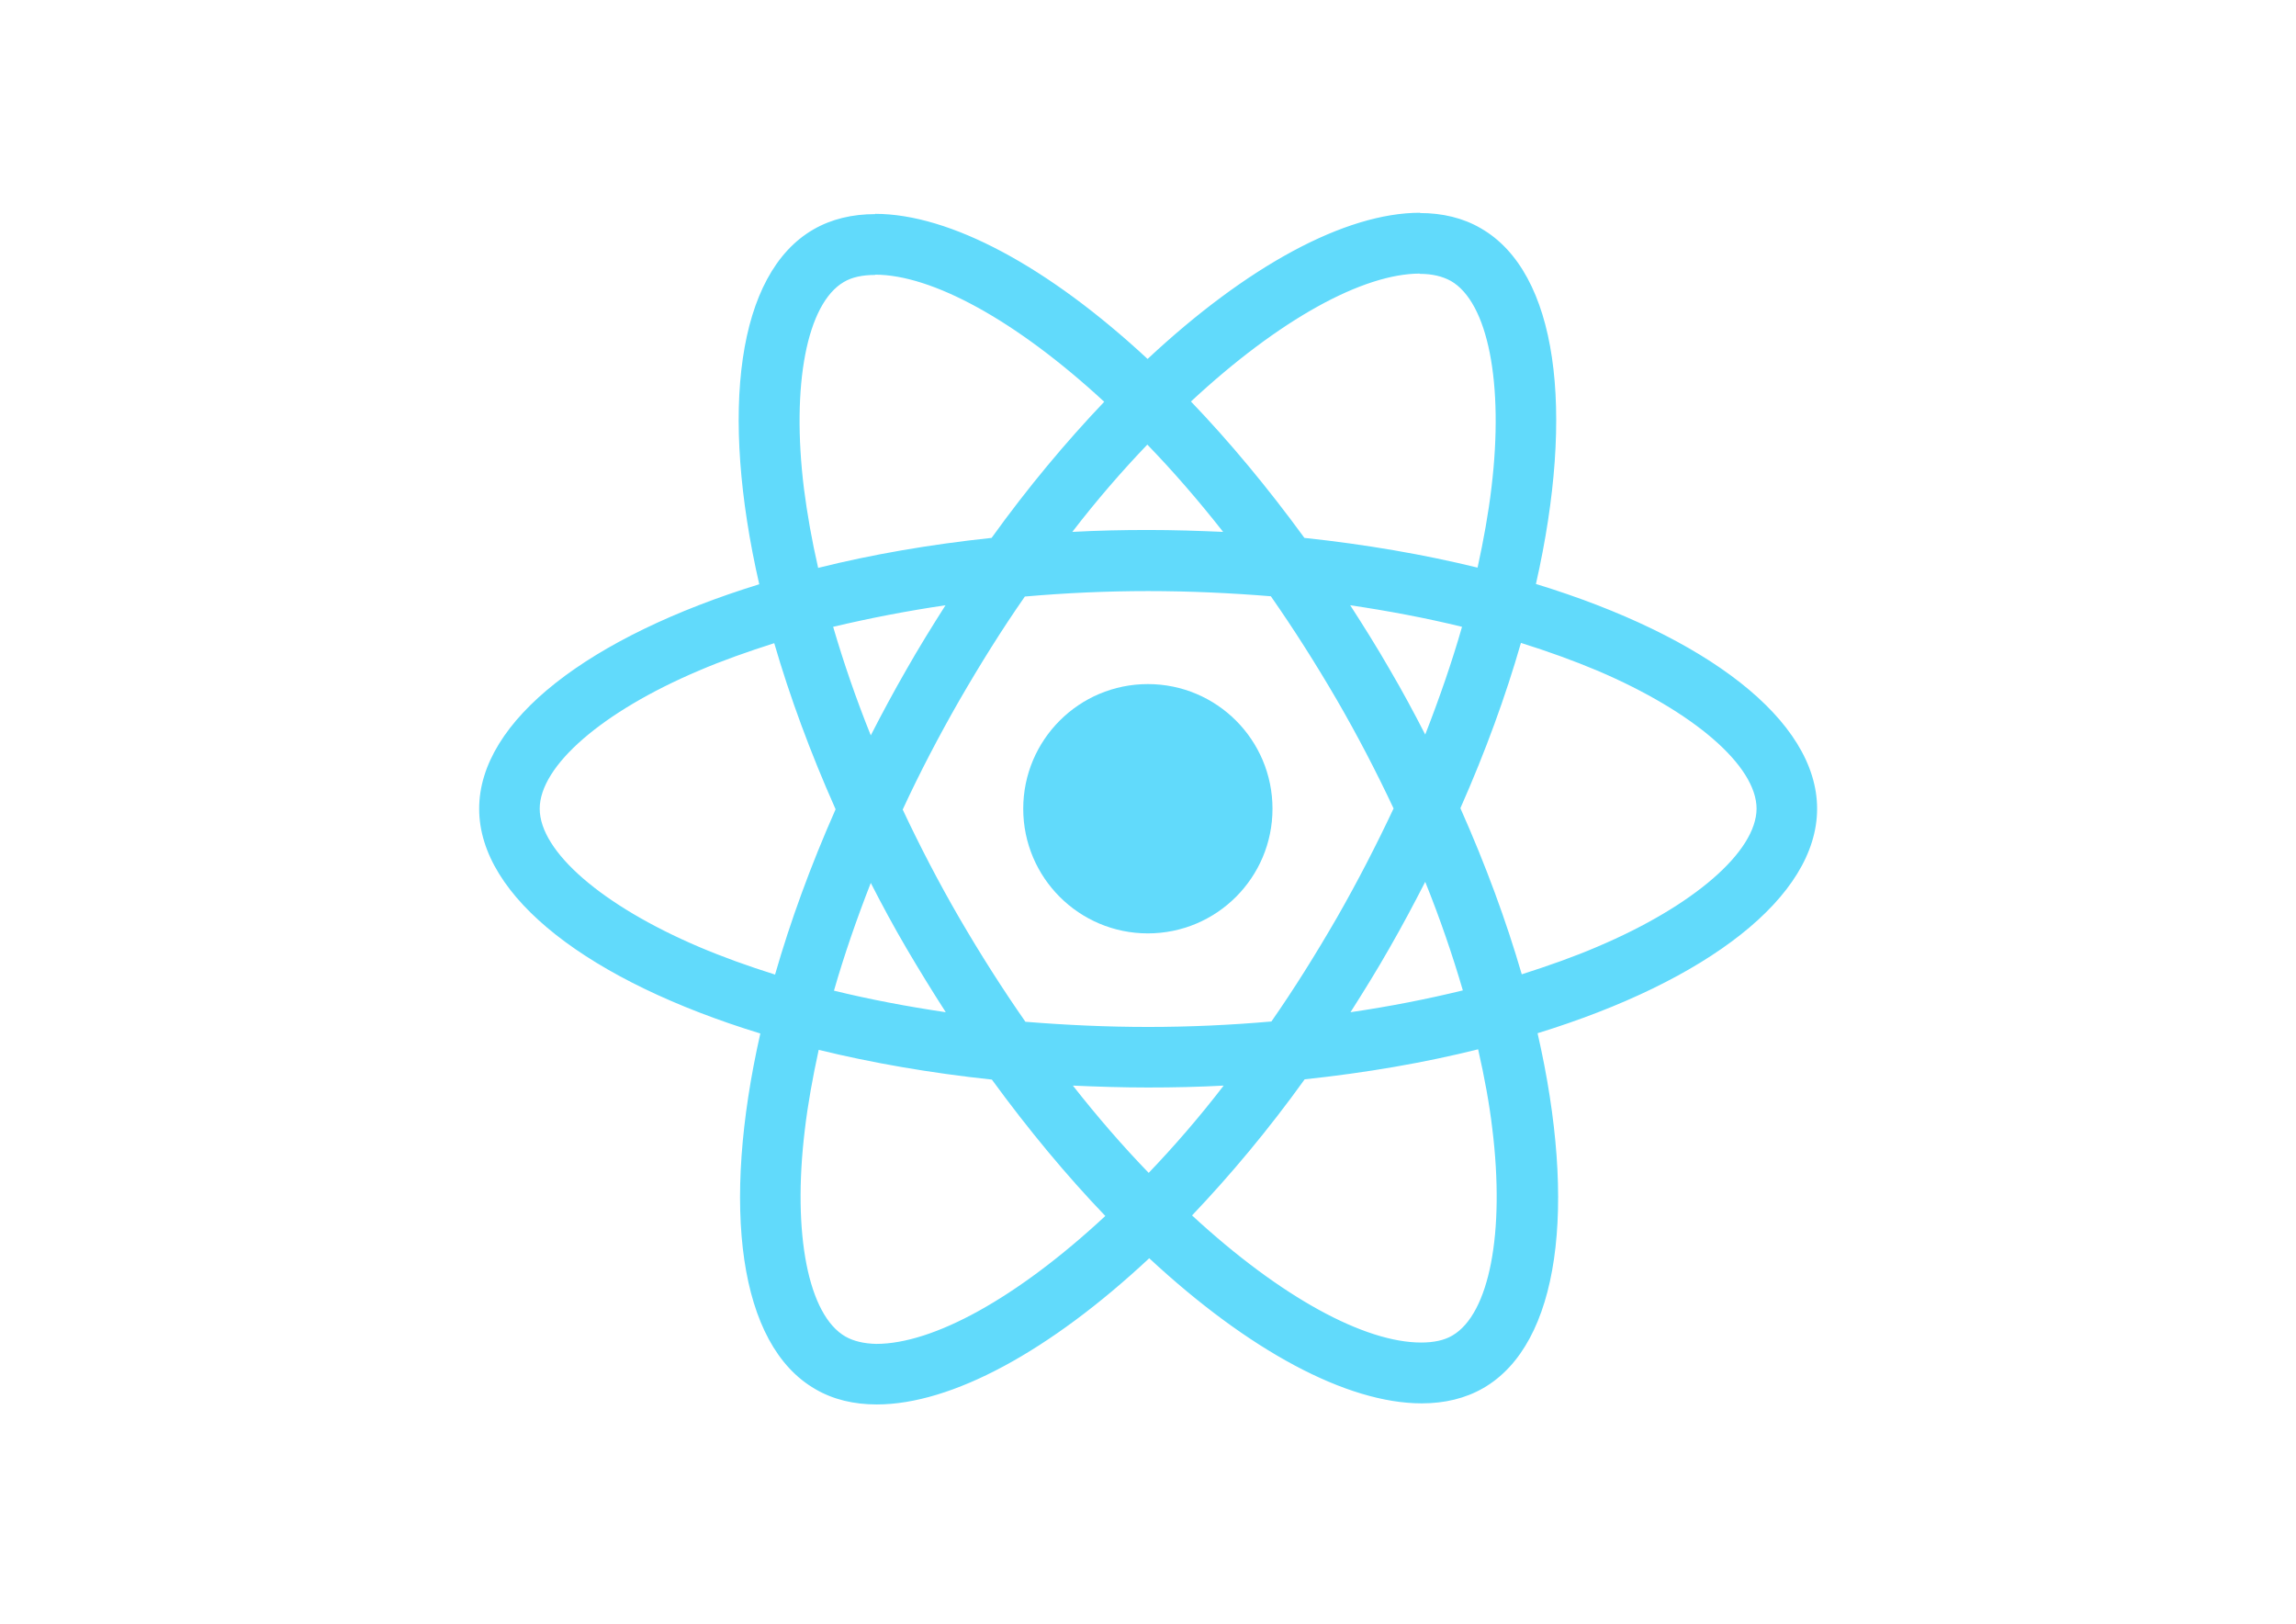
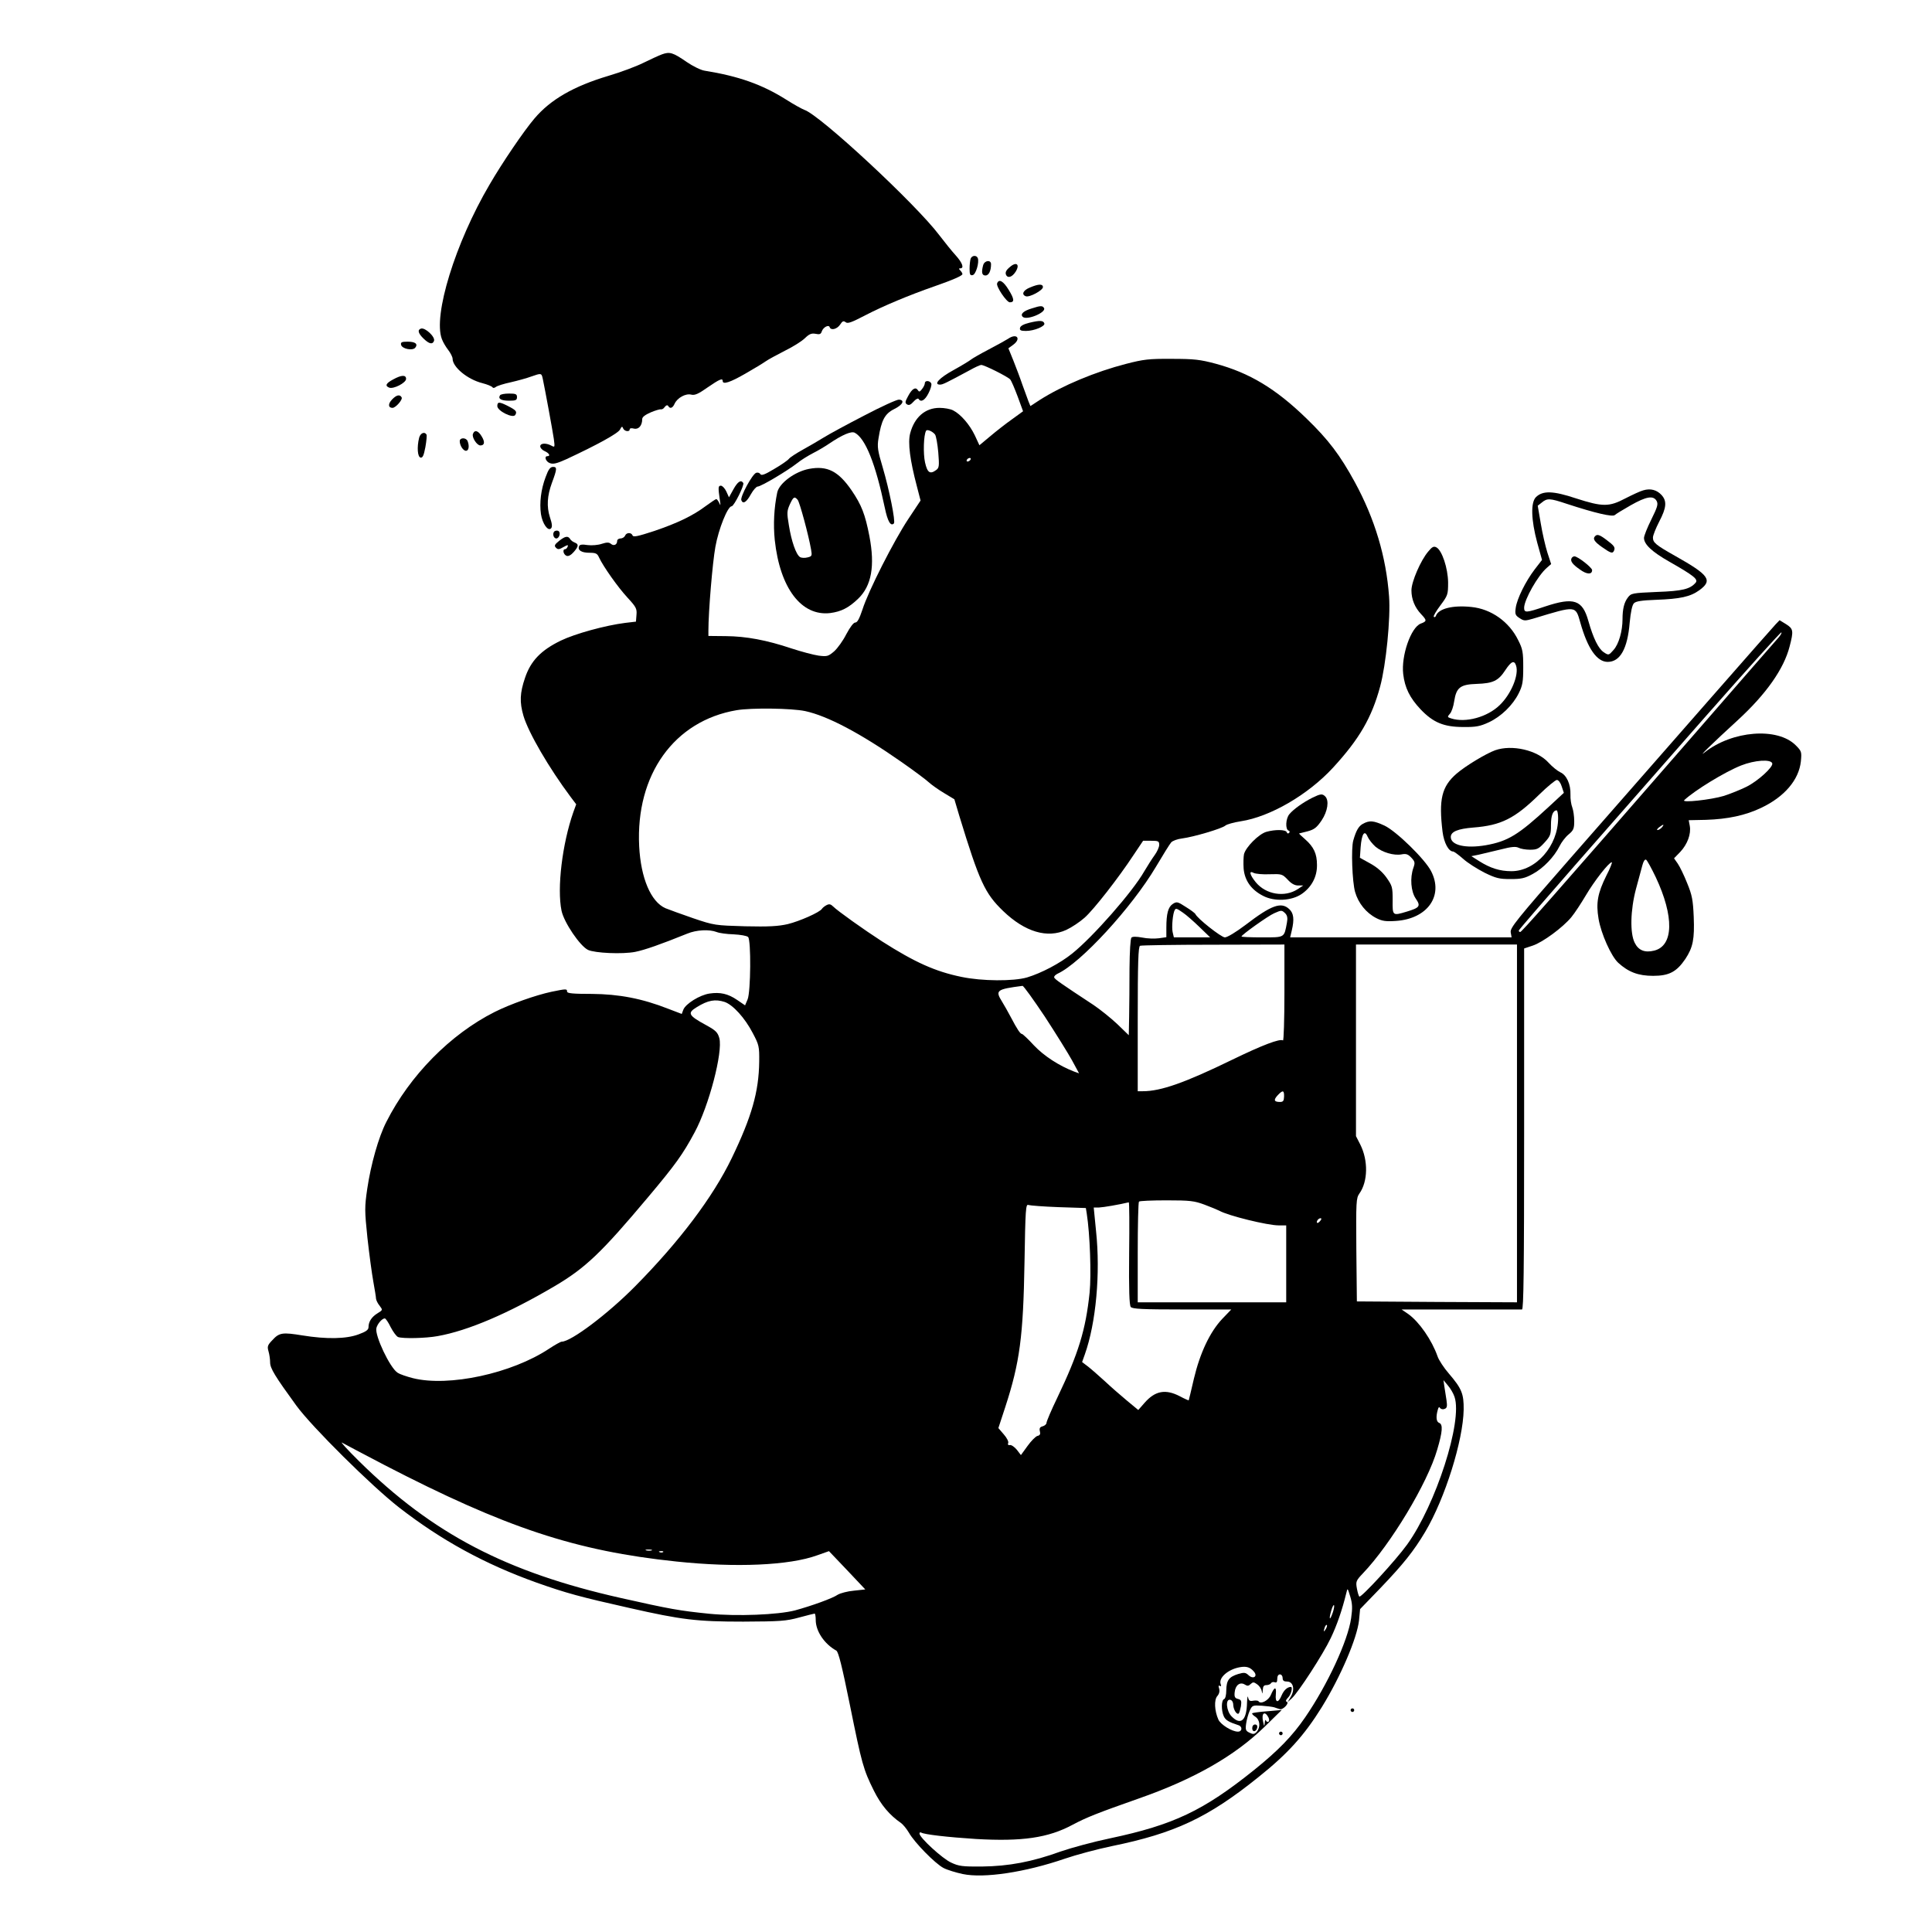
- <svg xmlns="http://www.w3.org/2000/svg" viewBox="0 0 841.9 595.3">
-   <g fill="#61DAFB">
-     <path d="M666.3 296.5c0-32.5-40.7-63.3-103.1-82.4 14.4-63.6 8-114.2-20.2-130.4-6.5-3.8-14.1-5.6-22.4-5.6v22.3c4.6 0 8.3.9 11.4 2.6 13.6 7.8 19.5 37.5 14.9 75.7-1.1 9.4-2.9 19.3-5.1 29.4-19.6-4.8-41-8.5-63.5-10.9-13.5-18.5-27.5-35.3-41.6-50 32.6-30.3 63.2-46.9 84-46.9V78c-27.5 0-63.5 19.6-99.9 53.6-36.4-33.8-72.4-53.2-99.9-53.2v22.3c20.7 0 51.4 16.5 84 46.6-14 14.7-28 31.4-41.3 49.9-22.6 2.4-44 6.1-63.6 11-2.3-10-4-19.7-5.2-29-4.7-38.2 1.1-67.9 14.6-75.8 3-1.8 6.9-2.6 11.5-2.6V78.5c-8.4 0-16 1.8-22.6 5.6-28.1 16.2-34.4 66.7-19.9 130.1-62.2 19.2-102.7 49.9-102.7 82.3 0 32.5 40.7 63.3 103.1 82.4-14.4 63.6-8 114.2 20.2 130.4 6.5 3.8 14.1 5.6 22.5 5.6 27.5 0 63.5-19.6 99.9-53.6 36.4 33.8 72.4 53.2 99.9 53.2 8.4 0 16-1.8 22.6-5.6 28.1-16.2 34.4-66.7 19.9-130.1 62-19.1 102.5-49.9 102.5-82.3zm-130.2-66.7c-3.7 12.9-8.3 26.2-13.5 39.5-4.1-8-8.4-16-13.1-24-4.6-8-9.5-15.8-14.4-23.4 14.2 2.1 27.9 4.7 41 7.9zm-45.8 106.5c-7.8 13.5-15.8 26.3-24.1 38.2-14.9 1.3-30 2-45.2 2-15.1 0-30.2-.7-45-1.9-8.3-11.9-16.4-24.6-24.2-38-7.6-13.1-14.5-26.4-20.8-39.8 6.2-13.4 13.2-26.8 20.7-39.9 7.8-13.5 15.8-26.3 24.1-38.2 14.9-1.3 30-2 45.2-2 15.1 0 30.2.7 45 1.9 8.3 11.9 16.4 24.6 24.2 38 7.6 13.1 14.5 26.4 20.8 39.8-6.3 13.4-13.2 26.8-20.7 39.9zm32.3-13c5.4 13.4 10 26.8 13.8 39.8-13.1 3.2-26.9 5.9-41.2 8 4.9-7.7 9.8-15.6 14.4-23.7 4.6-8 8.9-16.1 13-24.1zM421.2 430c-9.3-9.6-18.6-20.3-27.8-32 9 .4 18.2.7 27.5.7 9.4 0 18.7-.2 27.8-.7-9 11.7-18.3 22.4-27.5 32zm-74.4-58.9c-14.2-2.1-27.9-4.7-41-7.9 3.7-12.9 8.3-26.2 13.5-39.5 4.1 8 8.4 16 13.1 24 4.7 8 9.5 15.8 14.4 23.4zM420.7 163c9.3 9.6 18.6 20.3 27.8 32-9-.4-18.2-.7-27.5-.7-9.4 0-18.7.2-27.8.7 9-11.7 18.3-22.4 27.5-32zm-74 58.9c-4.9 7.7-9.8 15.6-14.4 23.7-4.6 8-8.9 16-13 24-5.4-13.4-10-26.8-13.8-39.8 13.1-3.1 26.9-5.8 41.2-7.9zm-90.5 125.2c-35.4-15.1-58.3-34.9-58.3-50.6 0-15.7 22.9-35.6 58.3-50.6 8.6-3.7 18-7 27.7-10.1 5.7 19.6 13.2 40 22.5 60.9-9.2 20.8-16.6 41.1-22.2 60.6-9.9-3.1-19.3-6.5-28-10.2zM310 490c-13.6-7.8-19.5-37.5-14.9-75.7 1.1-9.4 2.9-19.3 5.1-29.4 19.6 4.8 41 8.5 63.5 10.9 13.5 18.5 27.5 35.3 41.6 50-32.6 30.3-63.2 46.9-84 46.9-4.5-.1-8.3-1-11.3-2.7zm237.2-76.2c4.7 38.2-1.1 67.9-14.6 75.8-3 1.8-6.9 2.6-11.5 2.6-20.7 0-51.4-16.5-84-46.6 14-14.7 28-31.4 41.3-49.9 22.6-2.4 44-6.1 63.6-11 2.3 10.1 4.1 19.8 5.2 29.1zm38.5-66.7c-8.6 3.7-18 7-27.7 10.1-5.7-19.6-13.2-40-22.5-60.9 9.2-20.8 16.6-41.1 22.2-60.6 9.9 3.1 19.3 6.5 28.1 10.2 35.4 15.1 58.3 34.9 58.3 50.6-.1 15.7-23 35.6-58.4 50.6zM320.8 78.4z" />
-     <circle cx="420.9" cy="296.5" r="45.7" />
-     <path d="M520.5 78.1z" />
+ <svg xmlns="http://www.w3.org/2000/svg" version="1.0" width="1080pt" height="1080pt" viewBox="0 0 1080 1080" preserveAspectRatio="xMidYMid meet">
+   <g transform="translate(0,1080) scale(0.1,-0.1)" fill="#000000" stroke="none">
+     <path d="M3700 10496 c-19 -7 -66 -29 -105 -48 -38 -19 -126 -52 -194 -72 -194 -58 -323 -132 -413 -238 -59 -69 -180 -247 -252 -371 -191 -325 -316 -731 -266 -862 6 -17 22 -44 36 -62 13 -17 24 -39 24 -48 0 -47 83 -116 167 -137 27 -7 51 -17 55 -22 4 -6 11 -6 20 1 7 6 45 18 83 26 39 9 90 23 114 32 57 20 58 20 65 -12 12 -56 55 -289 62 -337 6 -46 6 -48 -14 -37 -30 16 -62 14 -62 -4 0 -9 11 -21 25 -27 25 -11 34 -28 15 -28 -20 0 -9 -31 14 -39 18 -7 39 -2 92 22 174 81 290 145 300 166 9 18 13 19 17 7 7 -18 37 -22 37 -6 0 6 10 8 24 4 26 -6 46 17 46 53 0 12 16 24 48 38 26 11 51 18 57 17 5 -2 15 4 21 13 8 10 14 12 19 6 10 -18 25 -13 36 12 15 33 62 59 93 51 20 -5 40 4 91 40 67 46 85 54 85 36 0 -21 41 -8 126 41 49 28 100 59 114 69 14 10 62 36 107 59 45 22 96 54 113 71 24 23 36 28 59 24 23 -5 30 -2 35 14 8 23 39 39 44 23 7 -20 41 -11 58 14 13 20 19 23 31 14 11 -10 34 -1 111 39 100 52 246 113 387 162 106 37 155 59 155 68 0 4 -5 13 -12 20 -9 9 -9 12 0 12 23 0 12 31 -26 73 -21 23 -62 74 -91 112 -128 171 -669 674 -755 701 -11 4 -57 29 -101 57 -135 85 -265 131 -457 162 -20 3 -65 25 -100 49 -77 53 -94 58 -138 42z" />
+     <path d="M5426 9354 c-3 -9 -6 -34 -6 -56 0 -32 3 -39 17 -36 18 3 38 71 29 95 -7 18 -33 16 -40 -3z" />
+     <path d="M5496 9318 c-11 -41 -7 -58 13 -58 18 0 31 25 31 63 0 26 -36 22 -44 -5z" />
+     <path d="M5645 9307 c-20 -16 -26 -29 -22 -41 9 -24 35 -16 55 16 25 41 3 57 -33 25z" />
+     <path d="M5574 9216 c-7 -17 53 -106 71 -106 27 0 25 19 -6 69 -30 50 -55 64 -65 37z" />
+     <path d="M5758 9193 c-38 -15 -50 -39 -24 -49 20 -8 96 33 96 51 0 19 -25 18 -72 -2z" />
+     <path d="M5768 9076 c-47 -14 -66 -32 -51 -47 22 -22 134 25 119 49 -8 14 -19 14 -68 -2z" />
+     <path d="M5755 8996 c-33 -8 -51 -18 -53 -29 -3 -13 4 -17 33 -17 46 0 108 26 103 42 -6 17 -24 18 -83 4z" />
+     <path d="M2353 8963 c-21 -7 -15 -27 15 -56 31 -30 50 -34 58 -13 9 22 -50 77 -73 69z" />
+     <path d="M5635 8906 c-11 -7 -59 -34 -107 -59 -48 -25 -93 -51 -100 -57 -7 -6 -51 -33 -98 -59 -79 -43 -114 -81 -75 -81 15 0 33 9 165 80 30 17 59 30 65 30 18 0 149 -66 162 -81 7 -8 25 -51 42 -96 l30 -82 -62 -45 c-34 -24 -89 -67 -122 -95 l-60 -50 -26 56 c-29 60 -78 117 -121 139 -15 8 -49 14 -76 14 -80 0 -140 -52 -164 -142 -14 -53 -1 -151 37 -295 l21 -81 -69 -104 c-79 -119 -223 -401 -256 -506 -17 -50 -28 -72 -40 -72 -10 0 -29 -26 -50 -65 -18 -36 -49 -79 -68 -96 -33 -28 -39 -30 -87 -24 -28 4 -96 22 -151 40 -140 47 -254 68 -367 69 l-98 1 0 30 c0 105 23 380 39 468 18 101 69 227 91 227 13 0 72 118 65 130 -13 20 -31 8 -55 -35 l-25 -45 -15 33 c-8 17 -22 32 -30 32 -16 0 -16 -10 -6 -80 5 -31 4 -35 -3 -17 -6 12 -13 22 -17 22 -4 0 -30 -18 -59 -39 -72 -54 -157 -95 -290 -140 -89 -29 -115 -35 -119 -24 -7 18 -35 17 -42 -2 -4 -8 -15 -15 -25 -15 -10 0 -19 -6 -19 -14 0 -21 -19 -30 -35 -16 -11 9 -23 9 -51 0 -20 -7 -56 -10 -79 -7 -31 5 -45 3 -48 -7 -9 -22 14 -36 58 -36 36 0 44 -4 54 -27 23 -49 105 -166 159 -224 48 -52 53 -62 50 -96 l-3 -38 -60 -7 c-111 -14 -279 -60 -360 -99 -111 -54 -168 -113 -200 -208 -29 -85 -31 -136 -9 -212 28 -95 143 -292 264 -454 l31 -41 -16 -44 c-62 -177 -92 -425 -66 -551 14 -66 103 -197 148 -219 39 -18 192 -25 264 -11 54 11 140 41 291 102 51 21 122 25 164 9 14 -6 57 -12 95 -13 38 -2 74 -8 81 -15 17 -17 15 -307 -3 -349 l-14 -33 -44 30 c-51 35 -95 45 -155 36 -54 -8 -133 -57 -146 -90 l-9 -24 -76 29 c-145 57 -275 82 -427 83 -105 0 -138 3 -138 13 0 16 -4 16 -87 -1 -89 -19 -230 -69 -318 -113 -248 -125 -474 -355 -605 -614 -44 -85 -87 -239 -107 -374 -15 -103 -15 -121 1 -275 10 -91 25 -201 33 -245 8 -44 15 -87 15 -95 1 -8 9 -26 20 -39 18 -24 18 -24 -11 -42 -33 -20 -51 -47 -51 -78 0 -15 -14 -25 -55 -40 -69 -26 -179 -28 -315 -6 -111 18 -129 16 -168 -27 -26 -27 -29 -35 -21 -62 5 -17 9 -45 9 -62 0 -33 27 -77 147 -242 88 -120 420 -449 574 -569 237 -184 479 -316 766 -419 169 -60 247 -81 523 -143 291 -66 376 -76 635 -76 206 1 239 3 312 23 45 12 84 22 87 22 3 0 6 -16 6 -36 0 -62 48 -134 115 -171 12 -7 32 -87 76 -304 67 -331 75 -360 134 -479 40 -80 87 -136 152 -181 11 -8 31 -32 44 -54 31 -55 146 -172 193 -197 21 -11 70 -26 108 -34 119 -25 350 10 571 86 61 21 180 53 262 70 352 72 538 159 820 386 163 130 256 233 354 391 105 170 197 385 208 485 l6 63 113 117 c129 135 186 206 251 315 111 187 212 510 215 683 1 89 -11 118 -83 202 -27 31 -56 75 -63 96 -32 91 -102 192 -163 236 l-38 26 330 0 c182 0 336 0 343 0 9 0 12 209 12 1009 l0 1009 48 16 c57 19 169 102 216 159 19 23 55 78 81 122 47 80 129 185 145 185 4 0 -9 -34 -30 -74 -49 -99 -59 -153 -44 -242 14 -83 70 -209 110 -246 57 -52 112 -73 195 -73 89 0 131 22 180 94 43 65 52 111 47 236 -4 94 -9 121 -37 189 -17 43 -41 92 -52 108 l-21 30 35 36 c40 43 61 100 53 145 l-6 32 96 2 c123 4 221 25 309 67 131 62 211 157 222 260 5 53 4 57 -29 90 -102 102 -355 82 -509 -40 -43 -34 44 51 185 180 159 146 258 287 290 412 23 88 21 99 -20 125 l-36 22 -23 -24 c-23 -24 -532 -605 -1147 -1307 -303 -346 -337 -389 -333 -414 l5 -28 -619 0 -619 0 9 38 c15 63 11 97 -14 120 -45 42 -99 23 -244 -88 -53 -40 -102 -70 -116 -70 -20 0 -156 107 -165 131 -2 4 -25 22 -53 39 -46 30 -51 31 -73 17 -26 -17 -36 -54 -36 -133 l0 -53 -42 -6 c-24 -3 -65 -2 -93 4 -33 6 -53 6 -60 0 -6 -6 -10 -78 -11 -172 0 -89 -1 -210 -2 -268 l-2 -106 -64 62 c-36 34 -96 82 -133 107 -184 121 -217 144 -220 154 -2 6 7 15 19 21 129 59 415 370 550 598 39 66 77 127 85 136 8 9 35 19 61 22 63 8 223 55 242 72 8 7 47 18 86 24 164 25 376 148 516 300 147 160 216 279 263 453 33 121 59 384 50 503 -16 222 -80 435 -191 639 -83 152 -147 237 -271 357 -172 167 -319 255 -508 306 -86 23 -120 27 -245 27 -128 1 -158 -3 -255 -28 -171 -44 -356 -121 -483 -202 l-52 -34 -11 27 c-6 16 -21 57 -34 93 -12 36 -35 96 -50 134 l-28 69 26 19 c48 35 21 68 -28 34z m-408 -535 c6 -9 14 -54 18 -100 6 -75 5 -86 -11 -98 -35 -26 -50 -16 -63 42 -11 49 -8 154 6 177 5 10 36 -3 50 -21z m198 -141 c-3 -5 -11 -10 -16 -10 -6 0 -7 5 -4 10 3 6 11 10 16 10 6 0 7 -4 4 -10z m4518 -993 c-11 -12 -222 -254 -468 -537 -828 -951 -969 -1110 -977 -1110 -4 0 -8 3 -8 8 0 4 143 169 316 367 174 198 503 573 731 833 229 260 418 470 421 467 3 -3 -4 -15 -15 -28z m-5442 -412 c125 -27 309 -124 539 -285 69 -48 137 -99 152 -113 14 -13 53 -41 85 -60 l58 -35 28 -94 c112 -366 142 -432 245 -531 122 -117 247 -154 353 -105 30 14 75 44 102 68 51 45 190 223 274 351 l53 79 45 0 c40 0 45 -2 45 -23 0 -13 -12 -39 -26 -58 -14 -19 -39 -59 -57 -89 -65 -115 -288 -368 -403 -460 -68 -55 -173 -110 -253 -134 -76 -22 -251 -21 -366 3 -146 30 -260 81 -445 199 -99 64 -247 169 -273 195 -13 13 -22 15 -37 7 -10 -5 -22 -15 -25 -20 -12 -20 -126 -70 -192 -86 -53 -12 -106 -15 -238 -12 -167 5 -172 5 -290 45 -66 23 -136 48 -155 56 -82 36 -138 169 -147 347 -20 400 196 701 545 760 84 14 306 11 383 -5z m5406 -292 c7 -20 -81 -100 -144 -131 -32 -16 -89 -39 -126 -51 -73 -22 -239 -40 -222 -24 57 54 227 158 318 194 76 30 166 36 174 12z m-617 -358 c-7 -8 -18 -15 -24 -15 -6 0 -2 7 8 15 25 19 32 19 16 0z m-34 -279 c103 -219 100 -383 -9 -410 -52 -13 -88 1 -109 44 -27 54 -24 182 7 300 14 52 30 112 36 133 6 23 14 35 21 31 6 -4 30 -48 54 -98z m-2643 -198 c18 -12 59 -48 92 -80 l60 -58 -102 0 -101 0 -7 30 c-6 28 1 105 12 123 6 11 12 9 46 -15z m572 -4 c11 -12 14 -26 9 -52 -16 -85 -10 -82 -139 -82 -63 0 -115 2 -115 5 0 9 150 116 183 130 41 18 42 18 62 -1z m-5 -445 c0 -148 -4 -268 -8 -265 -18 11 -115 -26 -284 -108 -265 -129 -399 -176 -499 -176 l-29 0 0 404 c0 314 3 405 13 409 6 3 191 6 410 6 l397 1 0 -271z m1300 -729 l0 -1000 -447 2 -448 3 -3 288 c-2 272 -1 289 17 315 48 67 50 185 5 274 l-24 47 0 536 0 535 450 0 450 0 0 -1000z m-2640 598 c62 -95 131 -206 153 -246 l39 -72 -28 10 c-85 33 -168 87 -224 146 -32 35 -63 64 -67 64 -9 0 -26 24 -63 95 -15 28 -36 66 -48 85 -40 64 -32 70 114 89 6 0 61 -77 124 -171z m-1789 81 c46 -16 113 -89 157 -174 35 -66 37 -75 36 -160 -2 -168 -42 -308 -154 -540 -105 -217 -291 -464 -539 -715 -153 -155 -359 -310 -411 -310 -6 0 -38 -18 -70 -39 -209 -139 -562 -215 -762 -165 -35 9 -73 22 -85 30 -43 27 -129 209 -119 250 6 24 32 54 47 54 5 0 20 -22 33 -49 14 -27 32 -51 41 -55 26 -10 156 -7 221 5 170 30 396 127 654 279 173 102 262 187 523 498 153 182 194 239 260 362 80 148 159 450 138 527 -9 32 -20 43 -73 72 -101 55 -107 68 -53 101 63 39 103 46 156 29z m3127 -529 c-1 -24 -5 -30 -23 -30 -33 0 -37 11 -13 37 29 31 37 29 36 -7z m-445 -604 c35 -13 73 -29 83 -34 49 -28 270 -82 332 -82 l42 0 0 -215 0 -215 -415 0 -415 0 0 278 c0 153 3 282 7 285 3 4 73 7 154 7 132 0 155 -3 212 -24z m-421 -272 c-2 -205 1 -290 9 -300 9 -11 64 -14 287 -14 l275 0 -50 -52 c-70 -74 -125 -192 -159 -335 -15 -65 -28 -119 -29 -121 -1 -1 -24 9 -50 23 -79 41 -137 31 -196 -36 l-36 -41 -64 53 c-35 29 -91 78 -124 109 -33 30 -75 67 -93 81 l-33 25 15 42 c63 177 88 454 63 690 l-13 132 30 0 c24 1 112 16 166 29 3 0 4 -128 2 -285z m-395 258 l153 -5 5 -31 c18 -114 26 -341 16 -442 -22 -209 -62 -339 -180 -586 -34 -70 -61 -134 -61 -142 0 -7 -10 -16 -21 -19 -16 -4 -20 -11 -16 -28 4 -15 1 -23 -14 -26 -10 -3 -35 -28 -55 -56 l-37 -51 -23 30 c-13 16 -31 28 -39 26 -9 -2 -13 3 -9 12 3 7 -8 29 -25 48 l-30 35 39 119 c81 249 100 394 107 807 5 298 7 328 22 321 9 -3 85 -9 168 -12z m1463 -77 c-7 -9 -15 -13 -17 -11 -7 7 7 26 19 26 6 0 6 -6 -2 -15z m751 -984 c46 -136 -105 -603 -265 -825 -65 -90 -256 -297 -267 -291 -4 3 -10 24 -14 46 -7 38 -4 44 33 83 156 163 362 505 416 692 30 101 33 142 11 150 -16 6 -19 33 -8 72 4 16 8 20 13 11 5 -6 16 -9 25 -5 14 5 16 14 11 49 -4 23 -9 58 -12 77 l-5 35 25 -30 c14 -16 31 -45 37 -64z m-5983 -380 c680 -352 1070 -481 1633 -540 332 -35 632 -22 788 35 l65 23 102 -107 101 -107 -64 -7 c-35 -3 -75 -14 -89 -22 -30 -21 -148 -63 -239 -88 -96 -25 -326 -34 -480 -19 -168 17 -218 26 -494 88 -641 144 -1052 359 -1463 764 -68 67 -110 114 -95 104 16 -9 122 -65 235 -124z m1495 -478 c-7 -2 -21 -2 -30 0 -10 3 -4 5 12 5 17 0 24 -2 18 -5z m64 -9 c-3 -3 -12 -4 -19 -1 -8 3 -5 6 6 6 11 1 17 -2 13 -5z m3846 -369 c-18 -127 -132 -373 -257 -555 -72 -105 -151 -186 -285 -294 -284 -228 -451 -307 -804 -382 -92 -19 -217 -53 -278 -74 -160 -58 -289 -82 -439 -84 -110 -1 -131 2 -173 22 -49 22 -177 140 -177 162 0 6 4 9 9 6 17 -11 150 -26 306 -36 258 -15 404 6 540 79 79 42 140 66 370 147 309 108 537 238 705 402 l95 93 -80 -7 c-44 -3 -82 -9 -85 -11 -3 -3 5 -12 18 -20 26 -18 29 -58 7 -84 -13 -14 -20 -15 -40 -5 -21 10 -24 16 -19 51 3 22 12 54 20 72 14 30 16 31 67 28 28 -2 60 -6 70 -9 9 -3 23 -8 31 -10 18 -6 56 35 39 41 -8 3 -5 11 8 24 16 16 27 59 15 59 -19 0 -39 -18 -51 -46 -19 -47 -38 -44 -33 5 4 45 -8 43 -28 -4 -13 -31 -57 -54 -69 -35 -2 4 -16 5 -29 3 -19 -4 -25 0 -29 18 -2 13 -5 1 -6 -28 -2 -101 -35 -130 -86 -78 -30 30 -36 99 -8 93 10 -2 17 -13 17 -30 2 -28 21 -56 31 -46 3 3 8 21 12 40 4 30 2 36 -17 41 -17 4 -21 12 -18 38 4 39 30 59 57 42 14 -9 21 -8 32 3 13 12 18 12 36 -1 12 -8 24 -25 26 -38 4 -19 4 -18 6 6 1 20 6 27 20 27 11 0 23 5 26 11 4 6 13 8 21 5 10 -4 14 2 14 19 0 16 6 25 15 25 8 0 15 -9 15 -20 0 -15 7 -20 25 -20 34 0 45 -43 21 -84 l-18 -31 22 20 c37 33 177 249 219 338 35 73 64 158 87 252 7 30 7 29 22 -20 12 -40 13 -64 5 -120z m-103 30 c-16 -47 -23 -40 -9 9 6 21 13 36 16 33 3 -3 0 -22 -7 -42z m-39 -92 c-12 -20 -14 -14 -5 12 4 9 9 14 11 11 3 -2 0 -13 -6 -23z m-401 -238 c22 -26 -4 -44 -30 -20 -17 16 -25 17 -59 7 -51 -16 -65 -35 -66 -90 0 -27 -5 -47 -12 -50 -16 -5 -17 -63 -2 -96 10 -22 27 -32 82 -50 23 -7 22 -36 -3 -36 -33 0 -96 39 -109 67 -22 49 -25 111 -6 132 11 13 14 27 10 42 -5 14 -4 19 4 15 7 -5 9 -1 5 9 -14 35 40 83 106 95 38 7 59 0 80 -25z m80 -254 c6 -12 6 -22 1 -25 -5 -4 -12 0 -14 6 -3 7 -6 2 -7 -12 -2 -23 -3 -23 -9 5 -11 47 8 64 29 26z" />
+     <path d="M7000 1139 c0 -24 23 -21 28 4 2 10 -3 17 -12 17 -10 0 -16 -9 -16 -21z" />
+     <path d="M7150 1110 c0 -5 5 -10 10 -10 6 0 10 5 10 10 0 6 -4 10 -10 10 -5 0 -10 -4 -10 -10z" />
+     <path d="M2242 8873 c4 -23 64 -35 79 -17 17 21 1 34 -42 34 -33 0 -40 -3 -37 -17z" />
+     <path d="M2198 8679 c-40 -21 -48 -36 -22 -46 24 -9 94 27 94 49 0 23 -25 23 -72 -3z" />
+     <path d="M5170 8658 c0 -7 -7 -22 -16 -33 -12 -16 -16 -17 -23 -6 -13 20 -33 8 -55 -34 -17 -31 -18 -38 -5 -46 10 -6 20 -2 36 16 12 14 25 20 28 15 13 -21 35 -8 55 31 12 23 19 47 16 55 -7 17 -36 19 -36 2z" />
+     <path d="M2795 8590 c-12 -19 6 -30 51 -30 37 0 44 3 44 20 0 17 -7 20 -44 20 -25 0 -48 -4 -51 -10z" />
+     <path d="M2191 8566 c-23 -24 -21 -46 3 -46 18 0 59 47 51 59 -10 18 -30 13 -54 -13z" />
+     <path d="M4829 8476 c-97 -50 -198 -105 -225 -122 -27 -17 -79 -47 -115 -67 -36 -20 -72 -43 -79 -52 -7 -9 -45 -35 -83 -57 -53 -32 -71 -38 -77 -28 -4 7 -15 10 -23 7 -22 -8 -90 -134 -83 -153 9 -24 29 -12 54 34 13 23 30 42 37 42 19 0 168 89 220 130 22 18 63 43 90 57 28 14 68 38 90 53 74 50 124 71 143 61 60 -32 116 -172 168 -419 16 -77 33 -106 51 -88 10 10 -26 189 -62 311 -29 97 -32 117 -24 165 16 101 35 137 87 163 49 24 62 51 27 53 -11 1 -99 -39 -196 -90z" />
+     <path d="M2780 8530 c0 -27 87 -70 100 -50 12 19 5 27 -40 50 -49 25 -60 25 -60 0z" />
+     <path d="M2644 8375 c-8 -19 22 -65 41 -65 24 0 27 19 8 50 -19 33 -40 39 -49 15z" />
+     <path d="M2343 8353 c-13 -53 -9 -107 8 -111 12 -2 18 12 27 59 6 34 9 66 6 70 -11 18 -34 8 -41 -18z" />
+     <path d="M2570 8334 c0 -24 19 -54 35 -54 15 0 20 26 9 54 -8 21 -44 21 -44 0z" />
+     <path d="M3050 8133 c-26 -69 -35 -144 -26 -207 8 -53 39 -97 56 -80 8 8 7 25 -6 63 -19 59 -15 120 11 191 29 78 30 90 7 90 -16 0 -26 -13 -42 -57z" />
+     <path d="M4523 8179 c-79 -15 -166 -79 -178 -131 -18 -86 -23 -179 -14 -267 29 -269 149 -427 310 -408 61 8 103 29 156 80 75 72 95 183 63 350 -24 123 -44 174 -99 255 -74 108 -136 140 -238 121z m-64 -173 c11 -13 61 -197 75 -278 6 -35 5 -38 -20 -44 -15 -4 -34 -3 -42 2 -22 14 -48 89 -62 177 -12 70 -11 81 5 117 20 43 26 47 44 26z" />
+     <path d="M9186 8059 c-16 -4 -61 -25 -100 -45 -91 -48 -127 -48 -276 0 -129 43 -186 44 -224 7 -30 -30 -27 -127 7 -254 l27 -97 -41 -53 c-51 -67 -99 -164 -106 -215 -5 -35 -2 -42 21 -57 26 -17 30 -17 84 -1 234 71 229 71 256 -24 41 -146 93 -220 153 -220 70 0 111 74 123 219 6 62 14 99 24 109 11 11 43 16 123 19 136 5 192 17 243 54 75 55 55 84 -135 191 -110 62 -125 75 -125 103 0 12 16 52 35 89 41 78 44 115 13 149 -27 29 -62 38 -102 26z m75 -60 c9 -18 4 -34 -30 -103 -23 -46 -41 -92 -41 -103 0 -36 45 -78 142 -133 135 -77 162 -98 147 -117 -31 -36 -73 -47 -217 -52 -137 -6 -144 -7 -162 -31 -21 -27 -30 -65 -30 -121 0 -67 -21 -140 -50 -172 -27 -31 -28 -31 -55 -13 -30 20 -58 77 -86 175 -33 118 -81 134 -241 81 -107 -36 -118 -37 -118 -7 1 46 77 180 127 223 l24 21 -21 64 c-11 35 -28 108 -37 163 l-17 99 23 18 c30 25 45 24 138 -7 162 -53 258 -75 270 -63 5 5 44 29 88 54 88 50 128 57 146 24z" />
+     <path d="M8917 7803 c-15 -14 -5 -31 38 -61 51 -36 60 -38 68 -19 7 18 0 27 -44 60 -37 28 -51 32 -62 20z" />
+     <path d="M8786 7681 c-10 -16 3 -35 45 -64 39 -29 69 -30 69 -4 0 14 -80 77 -99 77 -5 0 -12 -4 -15 -9z" />
+     <path d="M3101 7831 c-15 -10 -8 -41 9 -41 15 0 25 29 14 40 -5 5 -15 5 -23 1z" />
+     <path d="M3125 7776 c-25 -20 -28 -27 -17 -38 11 -11 18 -10 42 4 23 13 28 13 23 2 -3 -8 -9 -14 -14 -14 -16 0 -10 -30 8 -37 10 -4 24 3 40 21 28 32 29 44 6 53 -10 4 -22 12 -26 20 -12 19 -28 16 -62 -11z" />
+     <path d="M7984 7717 c-42 -49 -94 -169 -94 -217 0 -50 19 -96 54 -133 33 -35 33 -40 -2 -53 -55 -21 -110 -180 -98 -282 9 -77 37 -133 96 -196 71 -75 131 -100 240 -100 71 -1 94 4 142 26 69 32 135 96 168 163 21 42 25 64 25 145 0 84 -3 102 -28 151 -50 103 -151 175 -262 186 -104 11 -183 -9 -198 -49 -2 -7 -8 -10 -12 -6 -4 3 13 32 37 64 41 55 43 60 43 128 -1 80 -34 179 -65 196 -15 8 -24 4 -46 -23z m491 -638 c17 -52 -28 -160 -92 -221 -69 -67 -190 -100 -271 -74 -22 7 -22 9 -7 26 9 9 20 41 24 70 12 77 34 94 126 97 91 3 121 17 160 77 33 50 50 57 60 25z" />
+     <path d="M8358 6606 c-52 -19 -165 -87 -216 -131 -83 -72 -100 -144 -78 -325 8 -62 34 -110 59 -110 5 0 30 -18 55 -40 25 -23 79 -57 120 -78 65 -32 84 -36 146 -36 60 0 80 4 125 29 59 32 119 95 149 155 10 21 33 51 50 65 28 23 32 33 32 75 0 27 -5 61 -11 77 -6 15 -11 47 -10 71 2 58 -22 110 -57 125 -15 7 -45 31 -66 54 -63 70 -204 102 -298 69z m372 -202 l12 -36 -83 -77 c-172 -159 -230 -194 -354 -216 -112 -19 -195 0 -195 46 0 30 39 46 126 53 155 12 231 50 368 184 46 45 91 82 99 82 9 0 21 -16 27 -36z m-20 -177 c0 -155 -124 -297 -261 -297 -65 0 -118 17 -180 56 l-44 28 40 8 c22 5 77 18 122 29 62 16 86 18 102 10 11 -6 40 -11 64 -11 39 0 49 5 81 40 33 36 36 45 36 98 0 53 11 82 32 82 4 0 8 -19 8 -43z" />
+     <path d="M7335 6340 c-50 -25 -105 -64 -127 -91 -21 -24 -24 -85 -5 -92 7 -2 8 -8 3 -13 -5 -5 -11 -4 -13 4 -6 15 -64 16 -114 2 -42 -12 -115 -85 -125 -125 -3 -14 -4 -51 -2 -81 6 -66 42 -118 109 -152 63 -33 160 -28 216 11 55 38 86 96 85 162 0 63 -18 101 -67 144 -20 17 -34 31 -33 32 2 0 23 6 48 12 37 10 51 21 78 61 34 51 43 111 20 134 -16 16 -26 15 -73 -8z m-237 -427 c67 2 70 1 100 -30 20 -22 39 -33 59 -33 l28 0 -30 -20 c-73 -48 -178 -31 -235 38 -35 43 -40 68 -11 52 11 -5 51 -9 89 -7z" />
+     <path d="M7619 6195 c-24 -13 -38 -37 -54 -93 -13 -44 -6 -232 10 -288 18 -63 62 -117 118 -146 33 -17 54 -20 111 -16 176 12 267 141 196 278 -34 67 -195 224 -261 255 -61 28 -83 30 -120 10z m70 -128 c38 -32 103 -51 146 -43 25 5 36 1 54 -18 21 -22 22 -29 12 -57 -20 -57 -14 -132 13 -172 29 -42 23 -51 -50 -73 -80 -24 -80 -24 -79 64 0 73 -2 80 -35 127 -23 32 -55 59 -92 79 l-56 31 4 59 c6 75 22 99 39 59 7 -16 27 -41 44 -56z" />
+     <path d="M7550 1240 c0 -5 5 -10 10 -10 6 0 10 5 10 10 0 6 -4 10 -10 10 -5 0 -10 -4 -10 -10z" />
  </g>
</svg>
